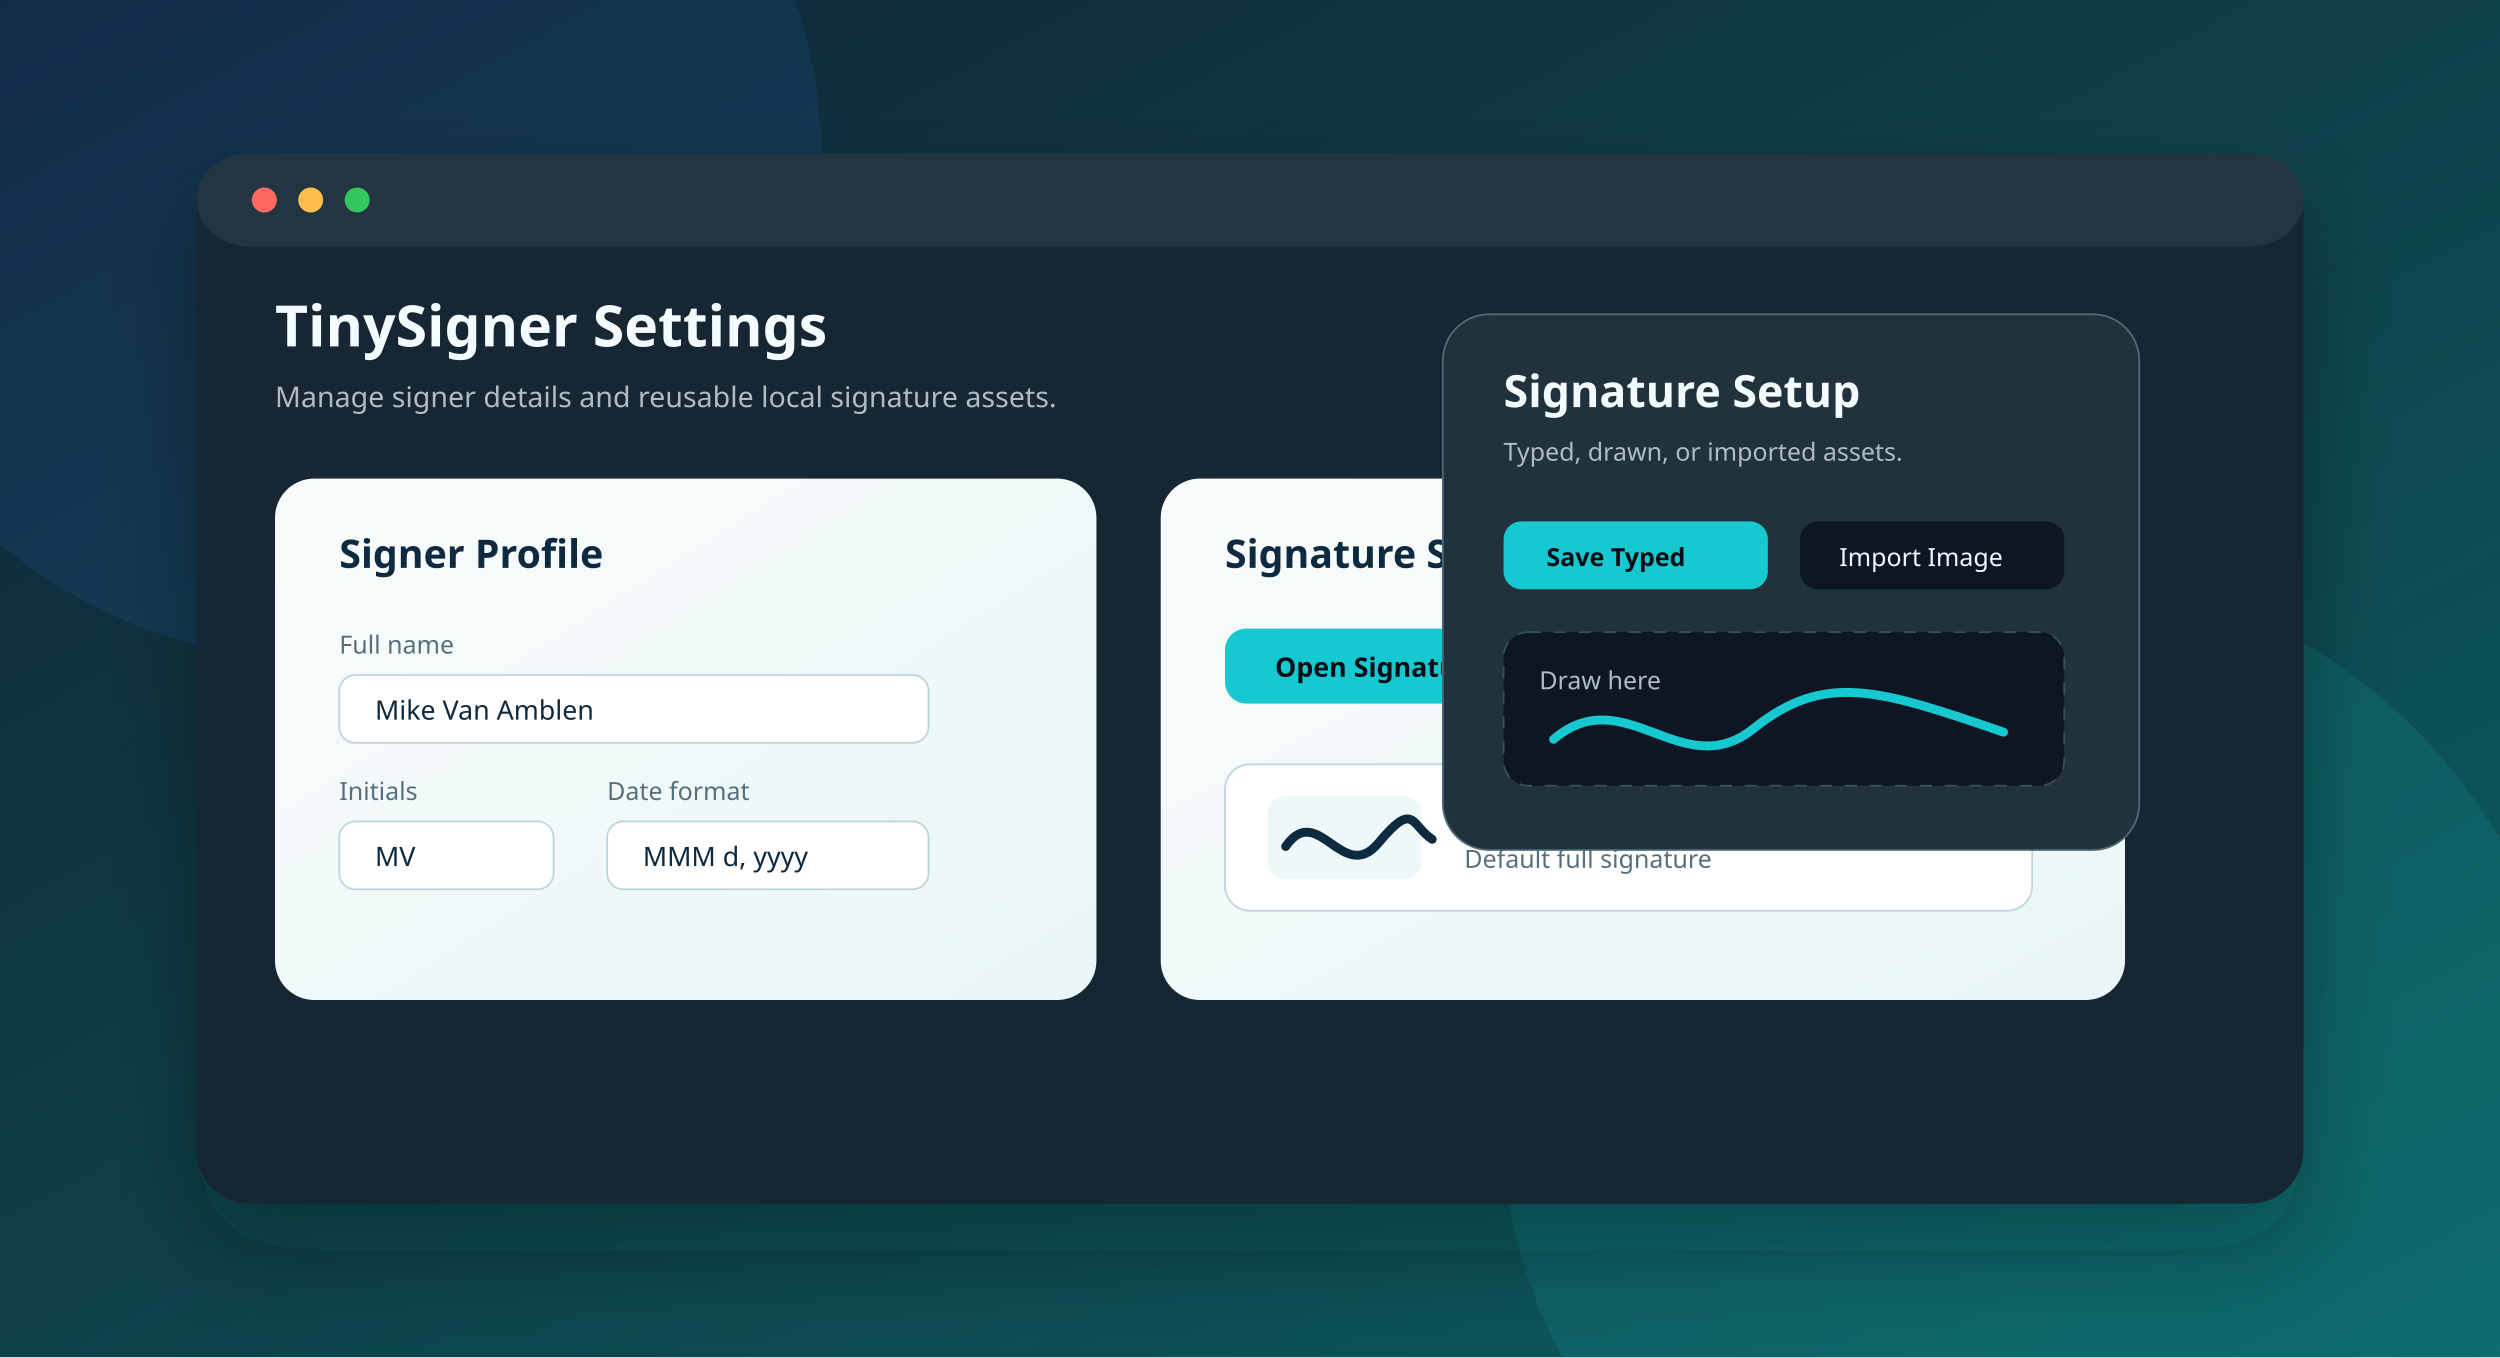
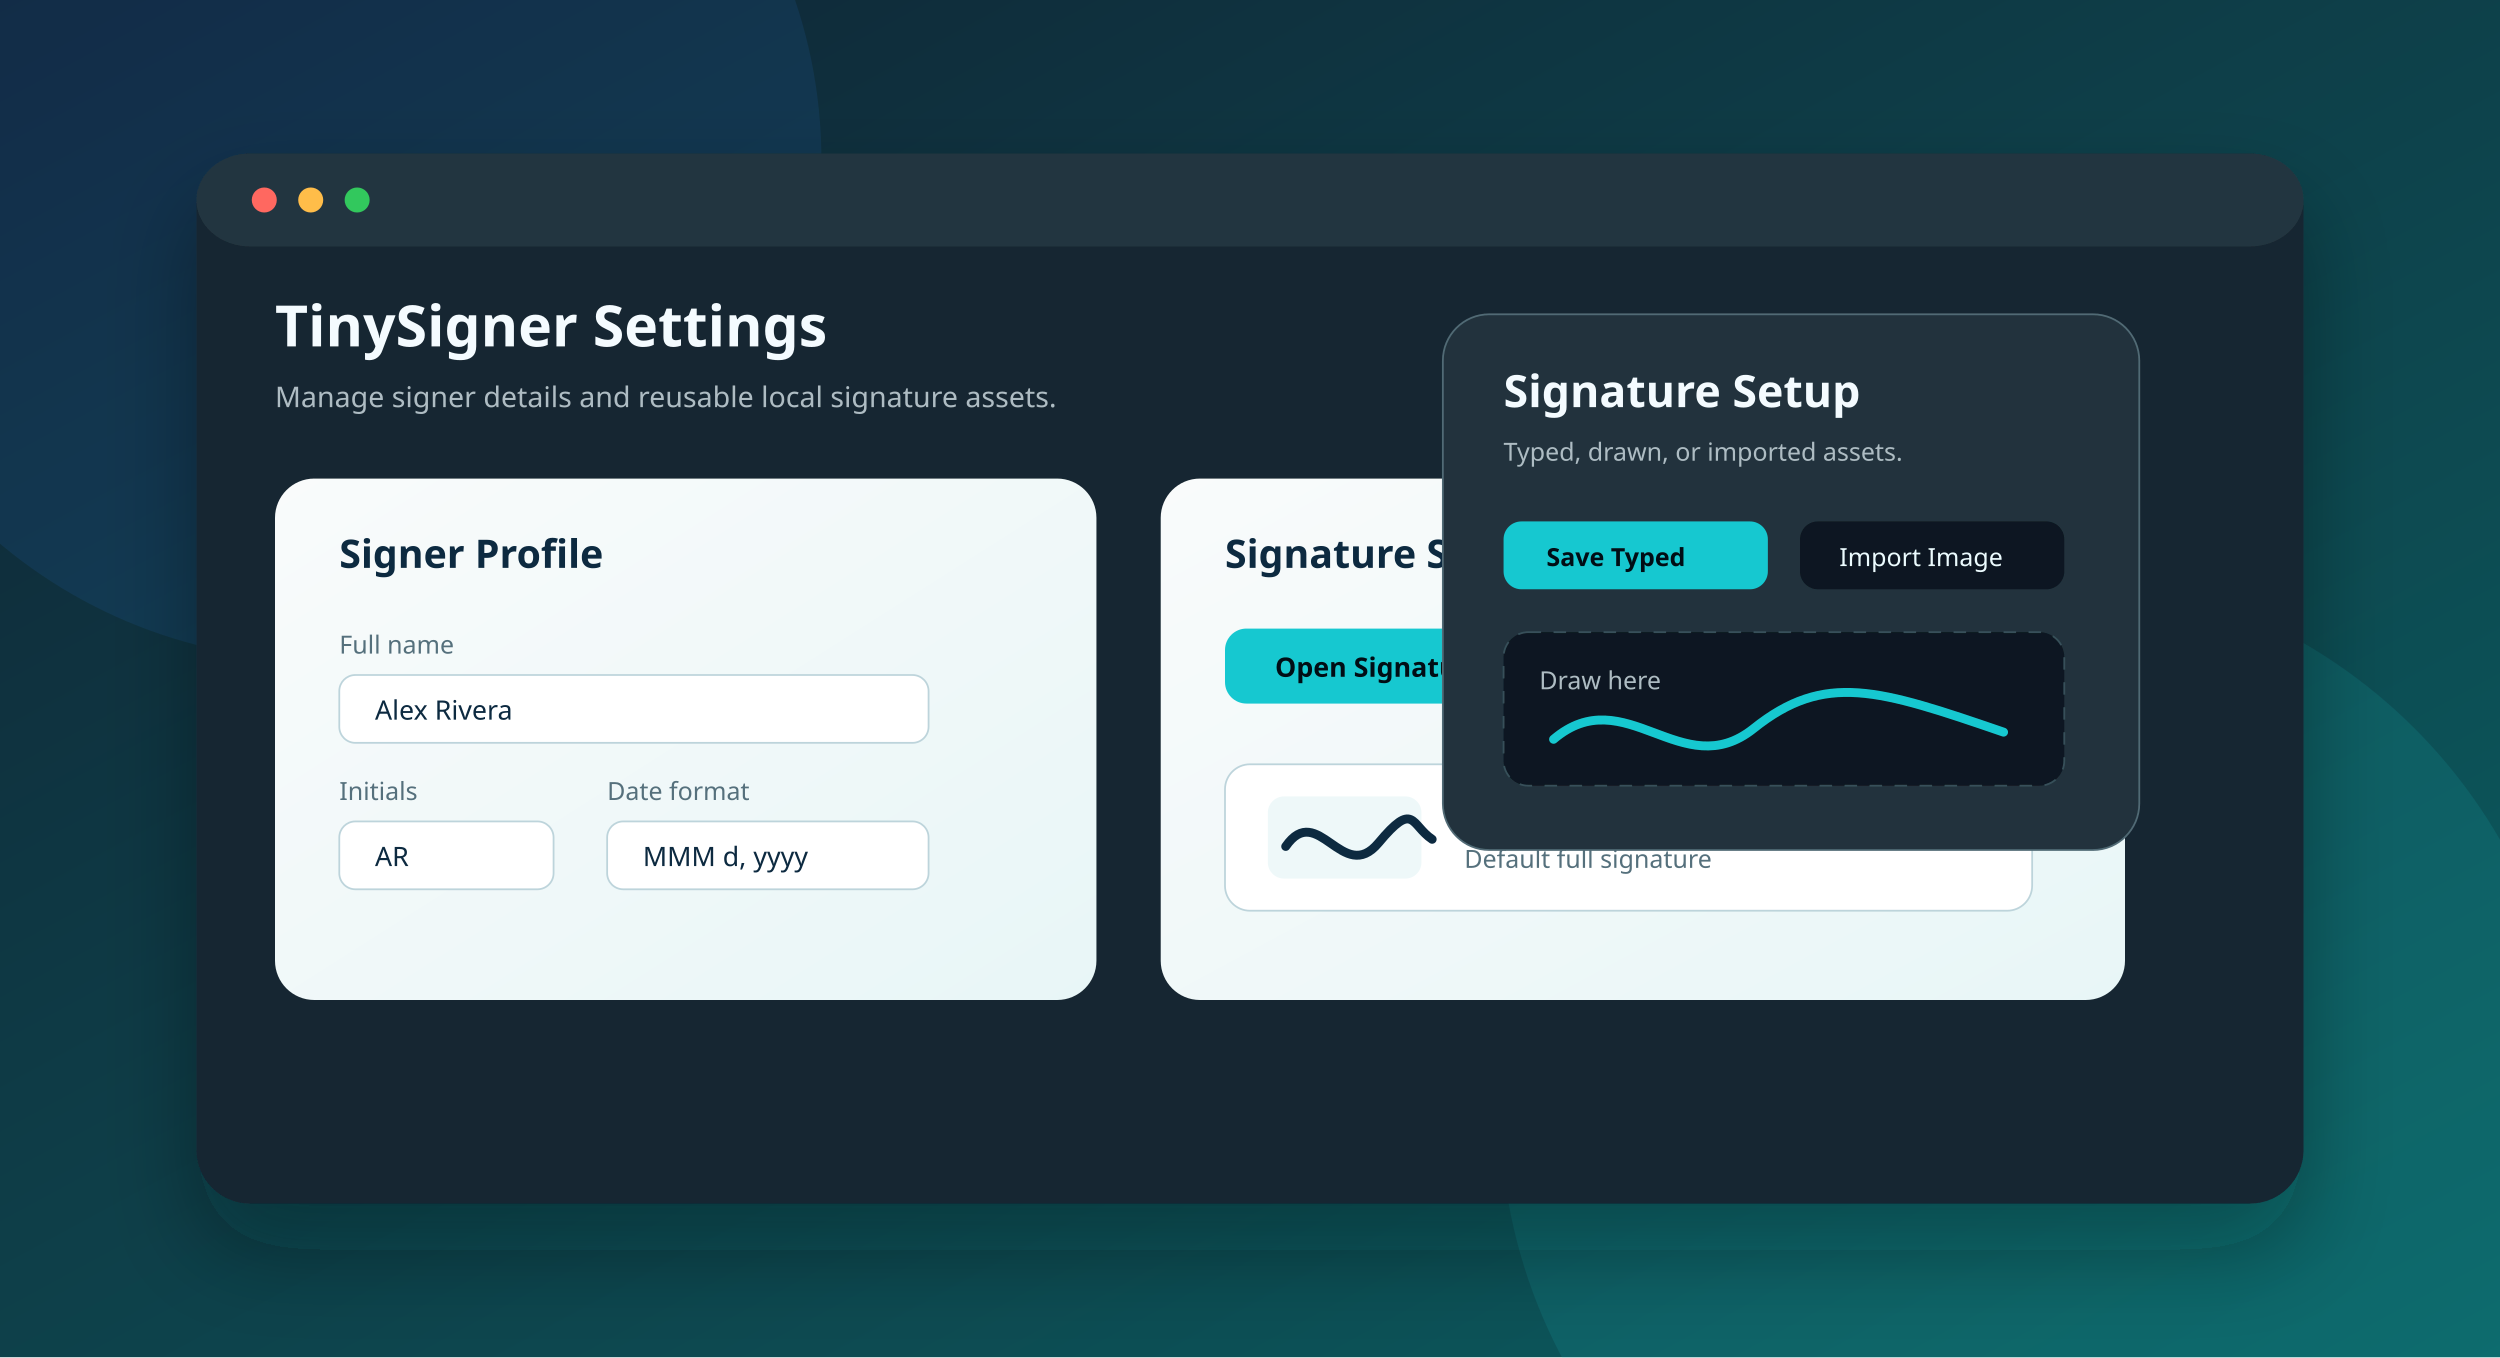
<svg xmlns="http://www.w3.org/2000/svg" width="1400" height="760" viewBox="0 0 1400 760" role="img" aria-labelledby="title desc">
  <defs>
    <linearGradient id="bg" x1="0" x2="1" y1="0" y2="1">
      <stop offset="0" stop-color="#102233" />
      <stop offset="1" stop-color="#0b5f61" />
    </linearGradient>
    <linearGradient id="card" x1="0" x2="1" y1="0" y2="1">
      <stop offset="0" stop-color="#f9fbfb" />
      <stop offset="1" stop-color="#e8f6f7" />
    </linearGradient>
    <filter id="shadow" x="-20%" y="-20%" width="140%" height="150%">
      <feDropShadow dx="0" dy="26" stdDeviation="26" flood-color="#00151f" flood-opacity="0.34" />
    </filter>
  </defs>
  <rect width="1400" height="760" fill="url(#bg)" />
  <circle cx="1140" cy="620" r="300" fill="#18c8d0" opacity="0.12" />
  <circle cx="180" cy="90" r="280" fill="#2b83ff" opacity="0.10" />
  <g filter="url(#shadow)">
    <rect x="110" y="86" width="1180" height="588" rx="30" fill="#172631" />
    <rect x="110" y="86" width="1180" height="52" rx="30" fill="#243640" />
    <circle cx="148" cy="112" r="7" fill="#ff6860" />
    <circle cx="174" cy="112" r="7" fill="#ffbd4a" />
    <circle cx="200" cy="112" r="7" fill="#31c85d" />
    <text x="154" y="194" font-family="Avenir Next, sans-serif" font-size="32" fill="#f4fbff" font-weight="700">TinySigner Settings</text>
    <text x="154" y="228" font-family="Avenir Next, sans-serif" font-size="16" fill="#aebcc3">Manage signer details and reusable local signature assets.</text>
    <rect x="154" y="268" width="460" height="292" rx="22" fill="url(#card)" />
    <text x="190" y="318" font-family="Avenir Next, sans-serif" font-size="22" fill="#0b2940" font-weight="700">Signer Profile</text>
    <text x="190" y="366" font-family="Avenir Next, sans-serif" font-size="14" fill="#55707c">Full name</text>
    <rect x="190" y="378" width="330" height="38" rx="9" fill="#ffffff" stroke="#bdd4db" />
-     <text x="210" y="403" font-family="Avenir Next, sans-serif" font-size="15" fill="#0b2940">Mike Van Amblen</text>
+     <text x="210" y="403" font-family="Avenir Next, sans-serif" font-size="15" fill="#0b2940">Alex Rivera</text>
    <text x="190" y="448" font-family="Avenir Next, sans-serif" font-size="14" fill="#55707c">Initials</text>
    <rect x="190" y="460" width="120" height="38" rx="9" fill="#ffffff" stroke="#bdd4db" />
-     <text x="210" y="485" font-family="Avenir Next, sans-serif" font-size="15" fill="#0b2940">MV</text>
+     <text x="210" y="485" font-family="Avenir Next, sans-serif" font-size="15" fill="#0b2940">AR</text>
    <text x="340" y="448" font-family="Avenir Next, sans-serif" font-size="14" fill="#55707c">Date format</text>
    <rect x="340" y="460" width="180" height="38" rx="9" fill="#ffffff" stroke="#bdd4db" />
    <text x="360" y="485" font-family="Avenir Next, sans-serif" font-size="15" fill="#0b2940">MMM d, yyyy</text>
    <rect x="650" y="268" width="540" height="292" rx="22" fill="url(#card)" />
    <text x="686" y="318" font-family="Avenir Next, sans-serif" font-size="22" fill="#0b2940" font-weight="700">Signature Setup</text>
    <rect x="686" y="352" width="188" height="42" rx="12" fill="#18c8d0" />
    <text x="714" y="379" font-family="Avenir Next, sans-serif" font-size="15" fill="#041014" font-weight="700">Open Signature Setup</text>
    <rect x="686" y="428" width="452" height="82" rx="14" fill="#ffffff" stroke="#bdd4db" />
    <rect x="710" y="446" width="86" height="46" rx="9" fill="#eef8f9" />
    <path d="M720 474 C738 448 752 496 772 472 S790 462 802 470" fill="none" stroke="#0b2940" stroke-width="5" stroke-linecap="round" />
    <text x="820" y="462" font-family="Avenir Next, sans-serif" font-size="16" fill="#0b2940" font-weight="700">Drawn Signature</text>
    <text x="820" y="486" font-family="Avenir Next, sans-serif" font-size="14" fill="#55707c">Default full signature</text>
    <rect x="808" y="176" width="390" height="300" rx="26" fill="#21333d" stroke="#516a75" />
    <text x="842" y="228" font-family="Avenir Next, sans-serif" font-size="25" fill="#f4fbff" font-weight="700">Signature Setup</text>
    <text x="842" y="258" font-family="Avenir Next, sans-serif" font-size="14" fill="#aebcc3">Typed, drawn, or imported assets.</text>
    <rect x="842" y="292" width="148" height="38" rx="10" fill="#18c8d0" />
    <text x="866" y="317" font-family="Avenir Next, sans-serif" font-size="14" fill="#041014" font-weight="700">Save Typed</text>
    <rect x="1008" y="292" width="148" height="38" rx="10" fill="#0d1720" />
    <text x="1030" y="317" font-family="Avenir Next, sans-serif" font-size="14" fill="#ecfbff">Import Image</text>
    <rect x="842" y="354" width="314" height="86" rx="14" fill="#0d1720" stroke="#37505a" stroke-dasharray="7 7" />
    <text x="862" y="386" font-family="Avenir Next, sans-serif" font-size="14" fill="#aebcc3">Draw here</text>
    <path d="M870 414 C910 380 942 440 982 408 S1052 386 1122 410" fill="none" stroke="#18c8d0" stroke-width="5" stroke-linecap="round" />
  </g>
</svg>
